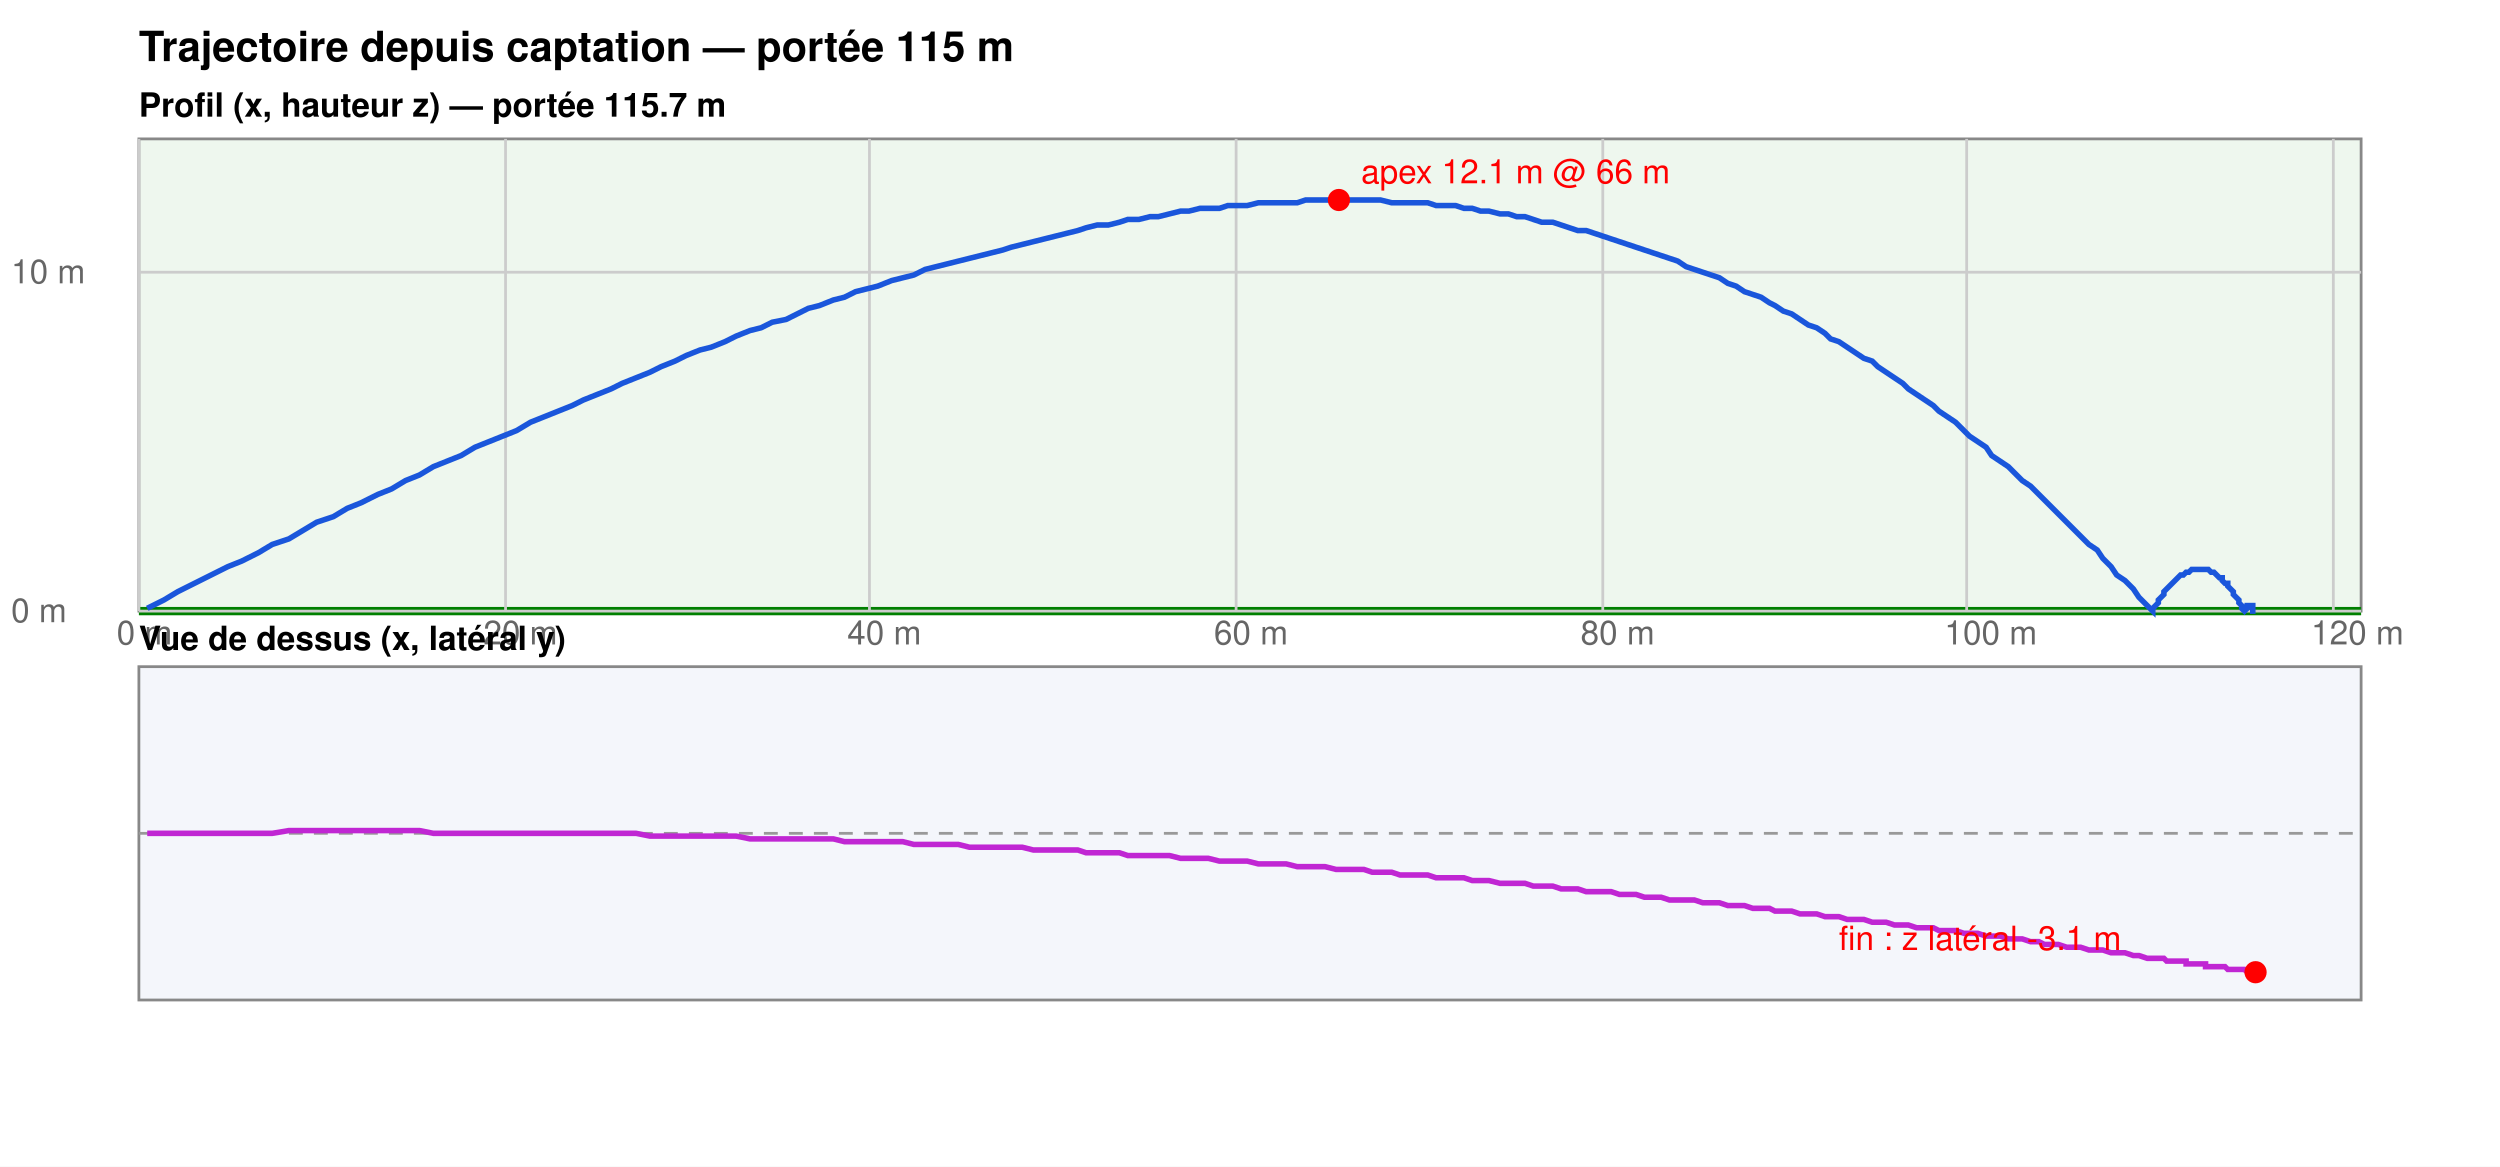
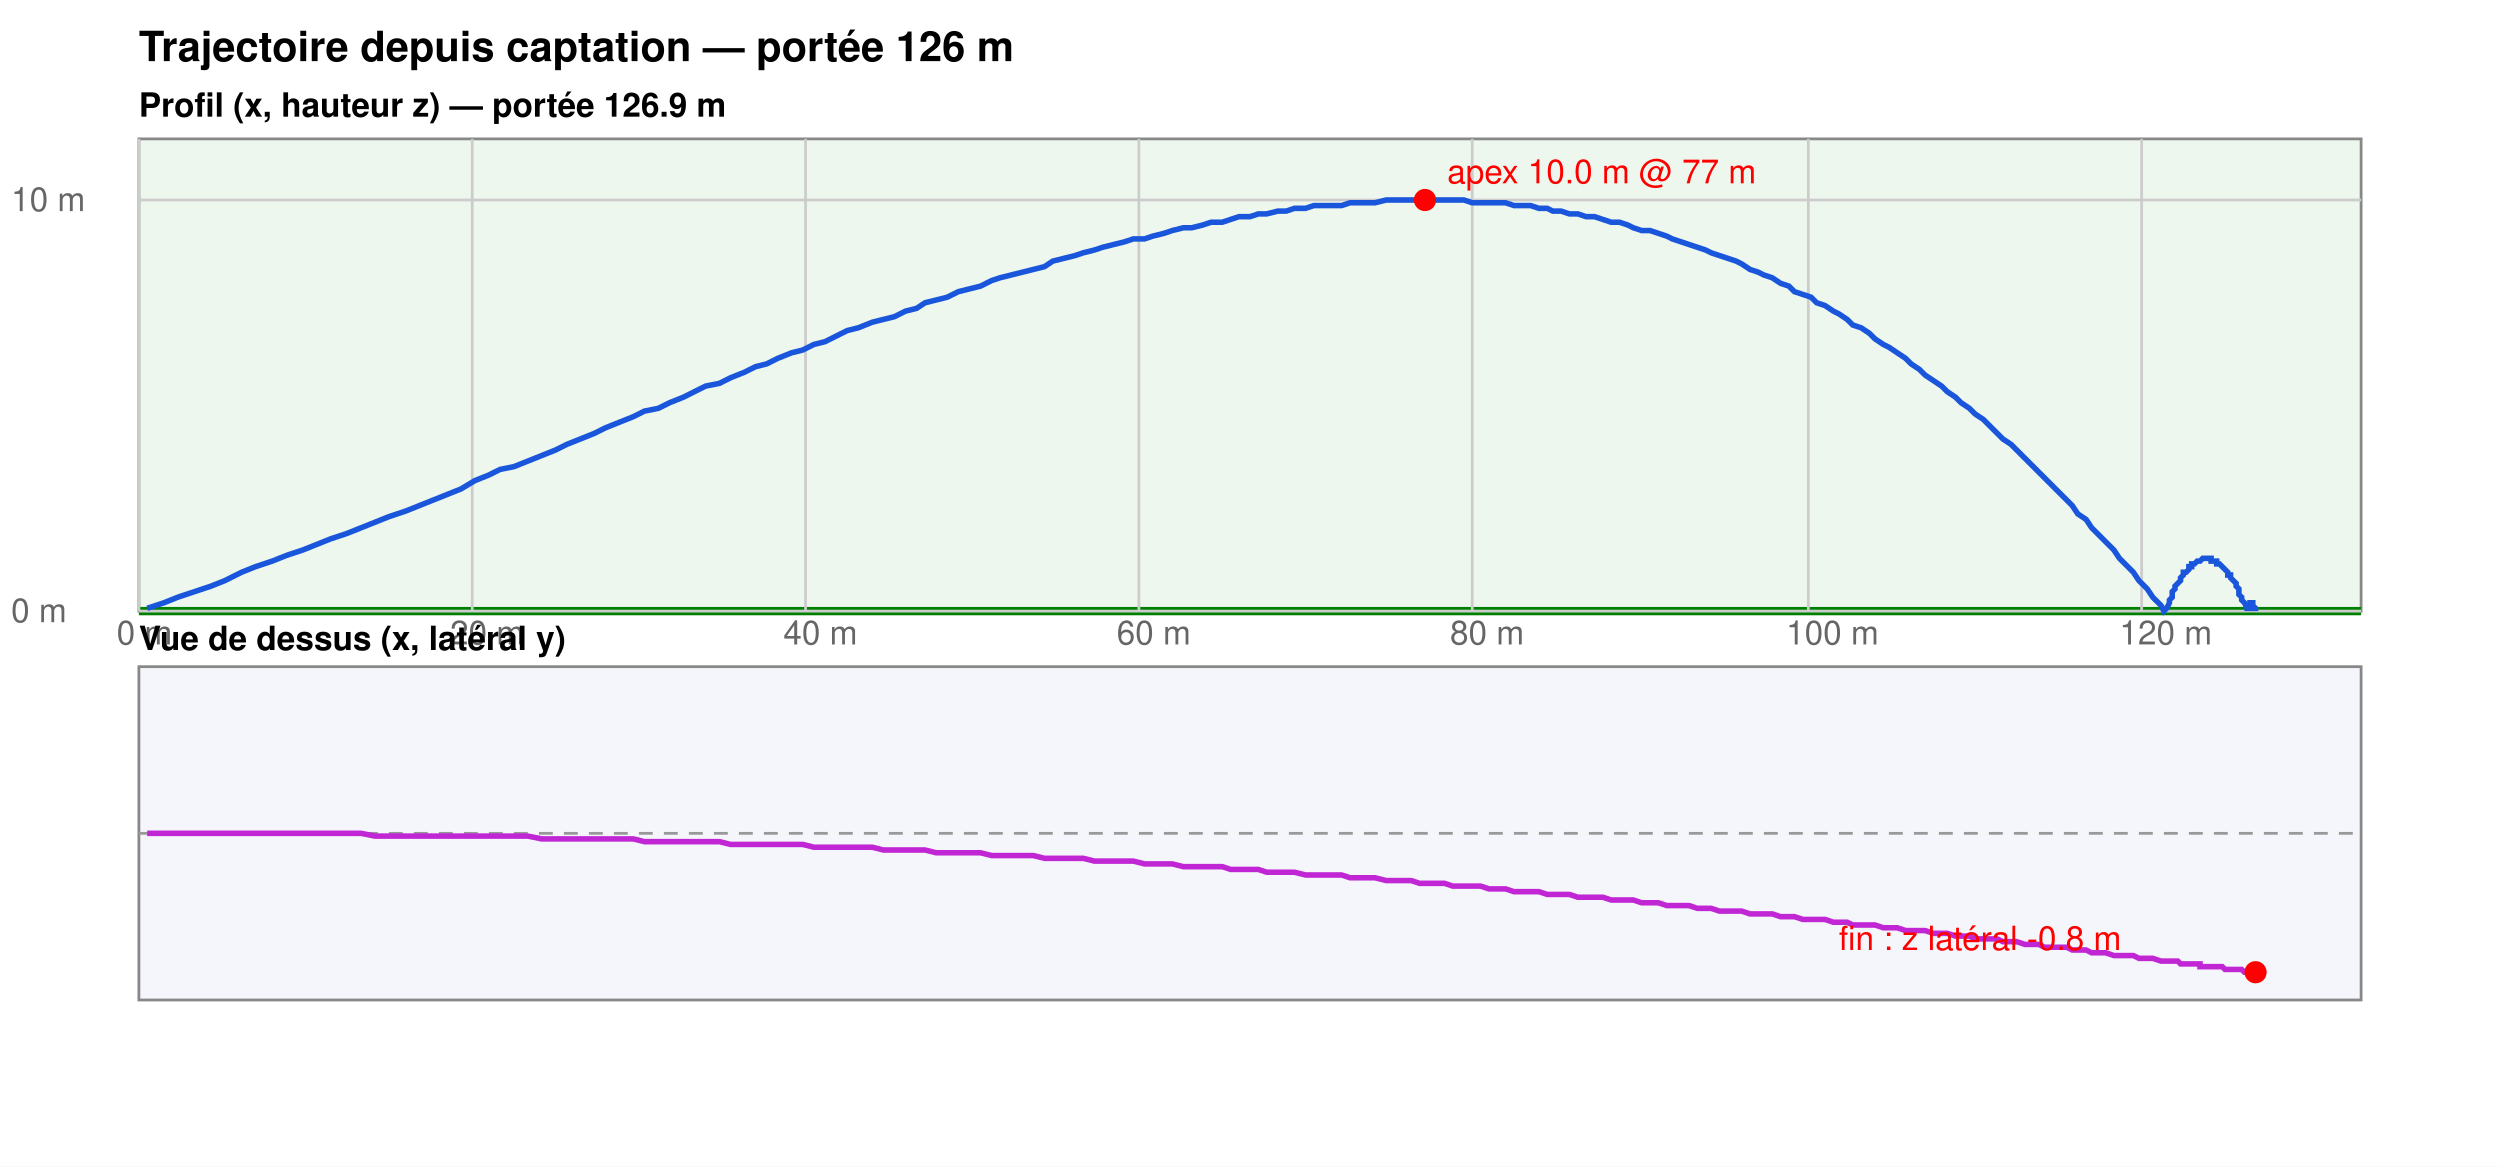
<svg xmlns="http://www.w3.org/2000/svg" width="900" height="420" font-family="Helvetica" font-size="12">
  <rect width="900" height="420" fill="white" />
-   <text x="50" y="22" font-size="15" font-weight="bold">Trajectoire depuis captation — portée 115 m</text>
+   <text x="50" y="22" font-size="15" font-weight="bold">Trajectoire depuis captation — portée 126 m</text>
  <rect x="50" y="50" width="800" height="170" fill="#eef7ee" stroke="#888" />
  <line x1="50" y1="220" x2="850" y2="220" stroke="green" stroke-width="3" />
  <line x1="50" y1="220" x2="50" y2="50" stroke="#ccc" />
  <text x="42" y="232" fill="#666">0 m</text>
-   <line x1="182" y1="220" x2="182" y2="50" stroke="#ccc" />
-   <text x="174" y="232" fill="#666">20 m</text>
-   <line x1="313" y1="220" x2="313" y2="50" stroke="#ccc" />
-   <text x="305" y="232" fill="#666">40 m</text>
-   <line x1="445" y1="220" x2="445" y2="50" stroke="#ccc" />
-   <text x="437" y="232" fill="#666">60 m</text>
-   <line x1="577" y1="220" x2="577" y2="50" stroke="#ccc" />
-   <text x="569" y="232" fill="#666">80 m</text>
-   <line x1="708" y1="220" x2="708" y2="50" stroke="#ccc" />
-   <text x="700" y="232" fill="#666">100 m</text>
-   <line x1="840" y1="220" x2="840" y2="50" stroke="#ccc" />
-   <text x="832" y="232" fill="#666">120 m</text>
+   <line x1="170" y1="220" x2="170" y2="50" stroke="#ccc" />
+   <text x="162" y="232" fill="#666">20 m</text>
+   <line x1="290" y1="220" x2="290" y2="50" stroke="#ccc" />
+   <text x="282" y="232" fill="#666">40 m</text>
+   <line x1="410" y1="220" x2="410" y2="50" stroke="#ccc" />
+   <text x="402" y="232" fill="#666">60 m</text>
+   <line x1="530" y1="220" x2="530" y2="50" stroke="#ccc" />
+   <text x="522" y="232" fill="#666">80 m</text>
+   <line x1="651" y1="220" x2="651" y2="50" stroke="#ccc" />
+   <text x="643" y="232" fill="#666">100 m</text>
+   <line x1="771" y1="220" x2="771" y2="50" stroke="#ccc" />
+   <text x="763" y="232" fill="#666">120 m</text>
  <line x1="50" y1="220" x2="850" y2="220" stroke="#ccc" />
  <text x="4" y="224" fill="#666">0 m</text>
-   <line x1="50" y1="98" x2="850" y2="98" stroke="#ccc" />
-   <text x="4" y="102" fill="#666">10 m</text>
-   <polyline fill="none" stroke="#1a56db" stroke-width="2" points="53,219 59,216 64,213 70,210 76,207 82,204 87,202 93,199 98,196 104,194 109,191 114,188 120,186 125,183 130,181 136,178 141,176 146,173 151,171 156,168 161,166 166,164 171,161 176,159 181,157 186,155 191,152 196,150 201,148 206,146 210,144 215,142 220,140 224,138 229,136 234,134 238,132 243,130 247,128 252,126 256,125 261,123 265,121 270,119 274,118 278,116 283,115 287,113 291,111 295,110 300,108 304,107 308,105 312,104 316,103 321,101 325,100 329,99 333,97 337,96 341,95 345,94 349,93 353,92 357,91 361,90 364,89 368,88 372,87 376,86 380,85 384,84 388,83 391,82 395,81 399,81 403,80 406,79 410,79 414,78 417,78 421,77 425,76 428,76 432,75 435,75 439,75 442,74 446,74 449,74 453,73 456,73 460,73 463,73 467,73 470,72 474,72 477,72 481,72 484,72 487,72 491,72 494,72 497,72 501,73 504,73 507,73 511,73 514,73 517,74 520,74 524,74 527,75 530,75 533,76 536,76 540,77 543,77 546,78 549,78 552,79 555,80 559,80 562,81 565,82 568,83 571,83 574,84 577,85 580,86 583,87 586,88 589,89 592,90 595,91 598,92 601,93 604,94 607,96 610,97 613,98 616,99 619,100 622,102 625,103 628,105 631,106 634,107 637,109 639,110 642,112 645,113 648,115 651,117 654,118 657,120 659,122 662,123 665,125 668,127 671,129 674,130 676,132 679,134 682,136 685,138 687,140 690,142 693,144 696,146 698,148 701,150 704,152 707,155 709,157 712,159 715,161 717,164 720,166 723,168 726,171 728,173 731,175 734,178 736,180 739,183 741,185 744,188 747,191 749,193 752,196 755,198 757,201 760,204 762,207 765,209 768,212 770,215 773,218 775,220 775,219 776,218 777,217 777,216 778,215 779,214 779,213 780,212 781,211 781,211 782,210 783,209 783,209 784,208 785,207 785,207 786,207 787,206 787,206 788,206 789,205 789,205 790,205 791,205 791,205 792,205 792,205 793,205 794,205 794,205 795,205 796,206 796,206 797,206 798,207 798,207 799,208 800,208 800,209 801,210 802,210 802,211 803,212 804,213 804,214 805,215 806,216 806,217 807,218 807,219 808,220 808,220 808,220 809,219 809,219 809,218 809,218 809,218 809,218 810,218 810,218 810,218 810,218 810,218 810,218 811,218 811,218 811,219 811,219 811,219 811,220 812,220 812,220 812,220 812,220 812,220 812,220 812,220 812,220 812,220 812,220 812,220 812,220 812,220 812,220 812,220 812,220 812,220 812,220 812,220 812,220 812,220 812,220 812,220 812,220 812,220 812,220 812,220 812,220 812,220 812,220 812,220 812,220 812,220 812,220 812,220 812,220 812,220 812,220 812,220 812,220 812,220 812,220 812,220 812,220 812,220 812,220 812,220 812,220 812,220 812,220 812,220 812,220 812,220 " />
-   <circle cx="482" cy="72" r="4" fill="red" />
-   <text x="490" y="66" fill="red">apex 12.1 m @ 66 m</text>
-   <text x="50" y="42" font-weight="bold">Profil (x, hauteur z) — portée 115.7 m</text>
+   <line x1="50" y1="72" x2="850" y2="72" stroke="#ccc" />
+   <text x="4" y="76" fill="#666">10 m</text>
+   <polyline fill="none" stroke="#1a56db" stroke-width="2" points="53,219 59,217 64,215 70,213 76,211 81,209 87,206 92,204 98,202 103,200 109,198 114,196 119,194 125,192 130,190 135,188 140,186 146,184 151,182 156,180 161,178 166,176 171,173 176,171 180,169 185,168 190,166 195,164 200,162 204,160 209,158 214,156 218,154 223,152 228,150 232,148 237,147 241,145 246,143 250,141 254,139 259,138 263,136 268,134 272,132 276,131 280,129 285,127 289,126 293,124 297,123 301,121 305,119 309,118 314,116 318,115 322,114 326,112 330,111 333,109 337,108 341,107 345,105 349,104 353,103 357,101 360,100 364,99 368,98 372,97 376,96 379,94 383,93 387,92 390,91 394,90 397,89 401,88 405,87 408,86 412,86 415,85 419,84 422,83 426,82 429,82 433,81 436,80 440,80 443,79 446,78 450,78 453,77 456,77 460,76 463,76 466,75 470,75 473,74 476,74 479,74 483,74 486,73 489,73 492,73 495,73 499,72 502,72 505,72 508,72 511,72 514,72 517,72 520,72 523,72 527,72 530,73 533,73 536,73 539,73 542,73 545,74 548,74 551,74 554,75 557,75 559,76 562,76 565,77 568,77 571,78 574,78 577,79 580,80 583,80 586,81 588,82 591,83 594,83 597,84 600,85 602,86 605,87 608,88 611,89 614,90 616,91 619,92 622,93 625,94 627,95 630,97 633,98 635,99 638,100 641,102 644,103 646,105 649,106 652,107 654,109 657,110 660,112 662,113 665,115 667,117 670,118 673,120 675,122 678,124 680,125 683,127 686,129 688,131 691,133 693,135 696,137 699,139 701,141 704,143 706,145 709,147 711,149 714,151 716,153 719,156 721,158 724,160 726,162 729,165 731,167 734,170 736,172 739,175 741,177 744,180 746,182 748,185 751,187 753,190 756,193 758,195 761,198 763,201 766,204 768,206 770,209 773,212 775,215 778,218 779,220 779,220 780,219 781,217 781,216 782,215 782,213 783,212 783,211 784,210 785,209 785,208 786,207 786,206 787,206 788,205 788,204 789,204 789,203 790,203 791,202 791,202 792,202 792,202 793,201 794,201 794,201 795,201 795,201 796,201 796,202 797,202 798,202 798,203 799,203 799,203 800,204 801,205 801,205 802,206 802,207 803,207 803,208 804,209 805,210 805,211 806,212 806,214 807,215 807,216 808,217 809,219 809,220 809,220 809,219 809,219 810,219 810,218 810,218 810,218 810,217 810,217 810,217 811,217 811,217 811,217 811,218 811,218 811,218 811,218 812,219 812,219 812,220 812,220 812,220 " />
+   <circle cx="513" cy="72" r="4" fill="red" />
+   <text x="521" y="66" fill="red">apex 10.0 m @ 77 m</text>
+   <text x="50" y="42" font-weight="bold">Profil (x, hauteur z) — portée 126.9 m</text>
  <rect x="50" y="240" width="800" height="120" fill="#f4f6fb" stroke="#888" />
  <line x1="50" y1="300" x2="850" y2="300" stroke="#999" stroke-dasharray="5,4" />
-   <polyline fill="none" stroke="#c026d3" stroke-width="2" points="53,300 59,300 64,300 70,300 76,300 82,300 87,300 93,300 98,300 104,299 109,299 114,299 120,299 125,299 130,299 136,299 141,299 146,299 151,299 156,300 161,300 166,300 171,300 176,300 181,300 186,300 191,300 196,300 201,300 206,300 210,300 215,300 220,300 224,300 229,300 234,301 238,301 243,301 247,301 252,301 256,301 261,301 265,301 270,302 274,302 278,302 283,302 287,302 291,302 295,302 300,302 304,303 308,303 312,303 316,303 321,303 325,303 329,304 333,304 337,304 341,304 345,304 349,305 353,305 357,305 361,305 364,305 368,305 372,306 376,306 380,306 384,306 388,306 391,307 395,307 399,307 403,307 406,308 410,308 414,308 417,308 421,308 425,309 428,309 432,309 435,309 439,310 442,310 446,310 449,310 453,311 456,311 460,311 463,311 467,312 470,312 474,312 477,312 481,313 484,313 487,313 491,313 494,314 497,314 501,314 504,315 507,315 511,315 514,315 517,316 520,316 524,316 527,316 530,317 533,317 536,317 540,318 543,318 546,318 549,318 552,319 555,319 559,319 562,320 565,320 568,320 571,321 574,321 577,321 580,321 583,322 586,322 589,322 592,323 595,323 598,323 601,324 604,324 607,324 610,324 613,325 616,325 619,325 622,326 625,326 628,326 631,327 634,327 637,327 639,328 642,328 645,328 648,329 651,329 654,329 657,330 659,330 662,330 665,331 668,331 671,331 674,332 676,332 679,332 682,333 685,333 687,333 690,334 693,334 696,334 698,335 701,335 704,335 707,336 709,336 712,336 715,337 717,337 720,337 723,338 726,338 728,338 731,339 734,339 736,340 739,340 741,340 744,341 747,341 749,341 752,342 755,342 757,342 760,343 762,343 765,343 768,344 770,344 773,345 775,345 775,345 776,345 777,345 777,345 778,345 779,345 779,345 780,346 781,346 781,346 782,346 783,346 783,346 784,346 785,346 785,346 786,346 787,346 787,347 788,347 789,347 789,347 790,347 791,347 791,347 792,347 792,347 793,347 794,347 794,348 795,348 796,348 796,348 797,348 798,348 798,348 799,348 800,348 800,348 801,348 802,349 802,349 803,349 804,349 804,349 805,349 806,349 806,349 807,349 807,349 808,349 808,349 808,349 809,350 809,350 809,350 809,350 809,350 809,350 810,350 810,350 810,350 810,350 810,350 810,350 811,350 811,350 811,350 811,350 811,350 811,350 812,350 812,350 812,350 812,350 812,350 812,350 812,350 812,350 812,350 812,350 812,350 812,350 812,350 812,350 812,350 812,350 812,350 812,350 812,350 812,350 812,350 812,350 812,350 812,350 812,350 812,350 812,350 812,350 812,350 812,350 812,350 812,350 812,350 812,350 812,350 812,350 812,350 812,350 812,350 812,350 812,350 812,350 812,350 812,350 812,350 812,350 812,350 812,350 812,350 812,350 812,350 812,350 812,350 " />
+   <polyline fill="none" stroke="#c026d3" stroke-width="2" points="53,300 59,300 64,300 70,300 76,300 81,300 87,300 92,300 98,300 103,300 109,300 114,300 119,300 125,300 130,300 135,301 140,301 146,301 151,301 156,301 161,301 166,301 171,301 176,301 180,301 185,301 190,301 195,302 200,302 204,302 209,302 214,302 218,302 223,302 228,302 232,303 237,303 241,303 246,303 250,303 254,303 259,303 263,304 268,304 272,304 276,304 280,304 285,304 289,304 293,305 297,305 301,305 305,305 309,305 314,305 318,306 322,306 326,306 330,306 333,306 337,307 341,307 345,307 349,307 353,307 357,308 360,308 364,308 368,308 372,308 376,309 379,309 383,309 387,309 390,309 394,310 397,310 401,310 405,310 408,310 412,311 415,311 419,311 422,311 426,312 429,312 433,312 436,312 440,312 443,313 446,313 450,313 453,313 456,314 460,314 463,314 466,314 470,315 473,315 476,315 479,315 483,315 486,316 489,316 492,316 495,316 499,317 502,317 505,317 508,317 511,318 514,318 517,318 520,318 523,319 527,319 530,319 533,319 536,320 539,320 542,320 545,321 548,321 551,321 554,321 557,322 559,322 562,322 565,322 568,323 571,323 574,323 577,323 580,324 583,324 586,324 588,324 591,325 594,325 597,325 600,326 602,326 605,326 608,326 611,327 614,327 616,327 619,328 622,328 625,328 627,328 630,329 633,329 635,329 638,329 641,330 644,330 646,330 649,331 652,331 654,331 657,331 660,332 662,332 665,332 667,333 670,333 673,333 675,333 678,334 680,334 683,334 686,335 688,335 691,335 693,335 696,336 699,336 701,336 704,337 706,337 709,337 711,338 714,338 716,338 719,338 721,339 724,339 726,339 729,340 731,340 734,340 736,341 739,341 741,341 744,341 746,342 748,342 751,342 753,343 756,343 758,343 761,344 763,344 766,344 768,344 770,345 773,345 775,345 778,346 779,346 779,346 780,346 781,346 781,346 782,346 782,346 783,346 783,346 784,346 785,347 785,347 786,347 786,347 787,347 788,347 788,347 789,347 789,347 790,347 791,347 791,347 792,347 792,348 793,348 794,348 794,348 795,348 795,348 796,348 796,348 797,348 798,348 798,348 799,348 799,348 800,348 801,349 801,349 802,349 802,349 803,349 803,349 804,349 805,349 805,349 806,349 806,349 807,349 807,349 808,350 809,350 809,350 809,350 809,350 809,350 810,350 810,350 810,350 810,350 810,350 810,350 810,350 811,350 811,350 811,350 811,350 811,350 811,350 811,350 812,350 812,350 812,350 812,350 812,350 " />
  <circle cx="812" cy="350" r="4" fill="red" />
-   <text x="662" y="342" fill="red">fin : z latéral -3.1 m</text>
+   <text x="662" y="342" fill="red">fin : z latéral -0.8 m</text>
  <text x="50" y="234" font-weight="bold">Vue de dessus (x, latéral y)</text>
</svg>
